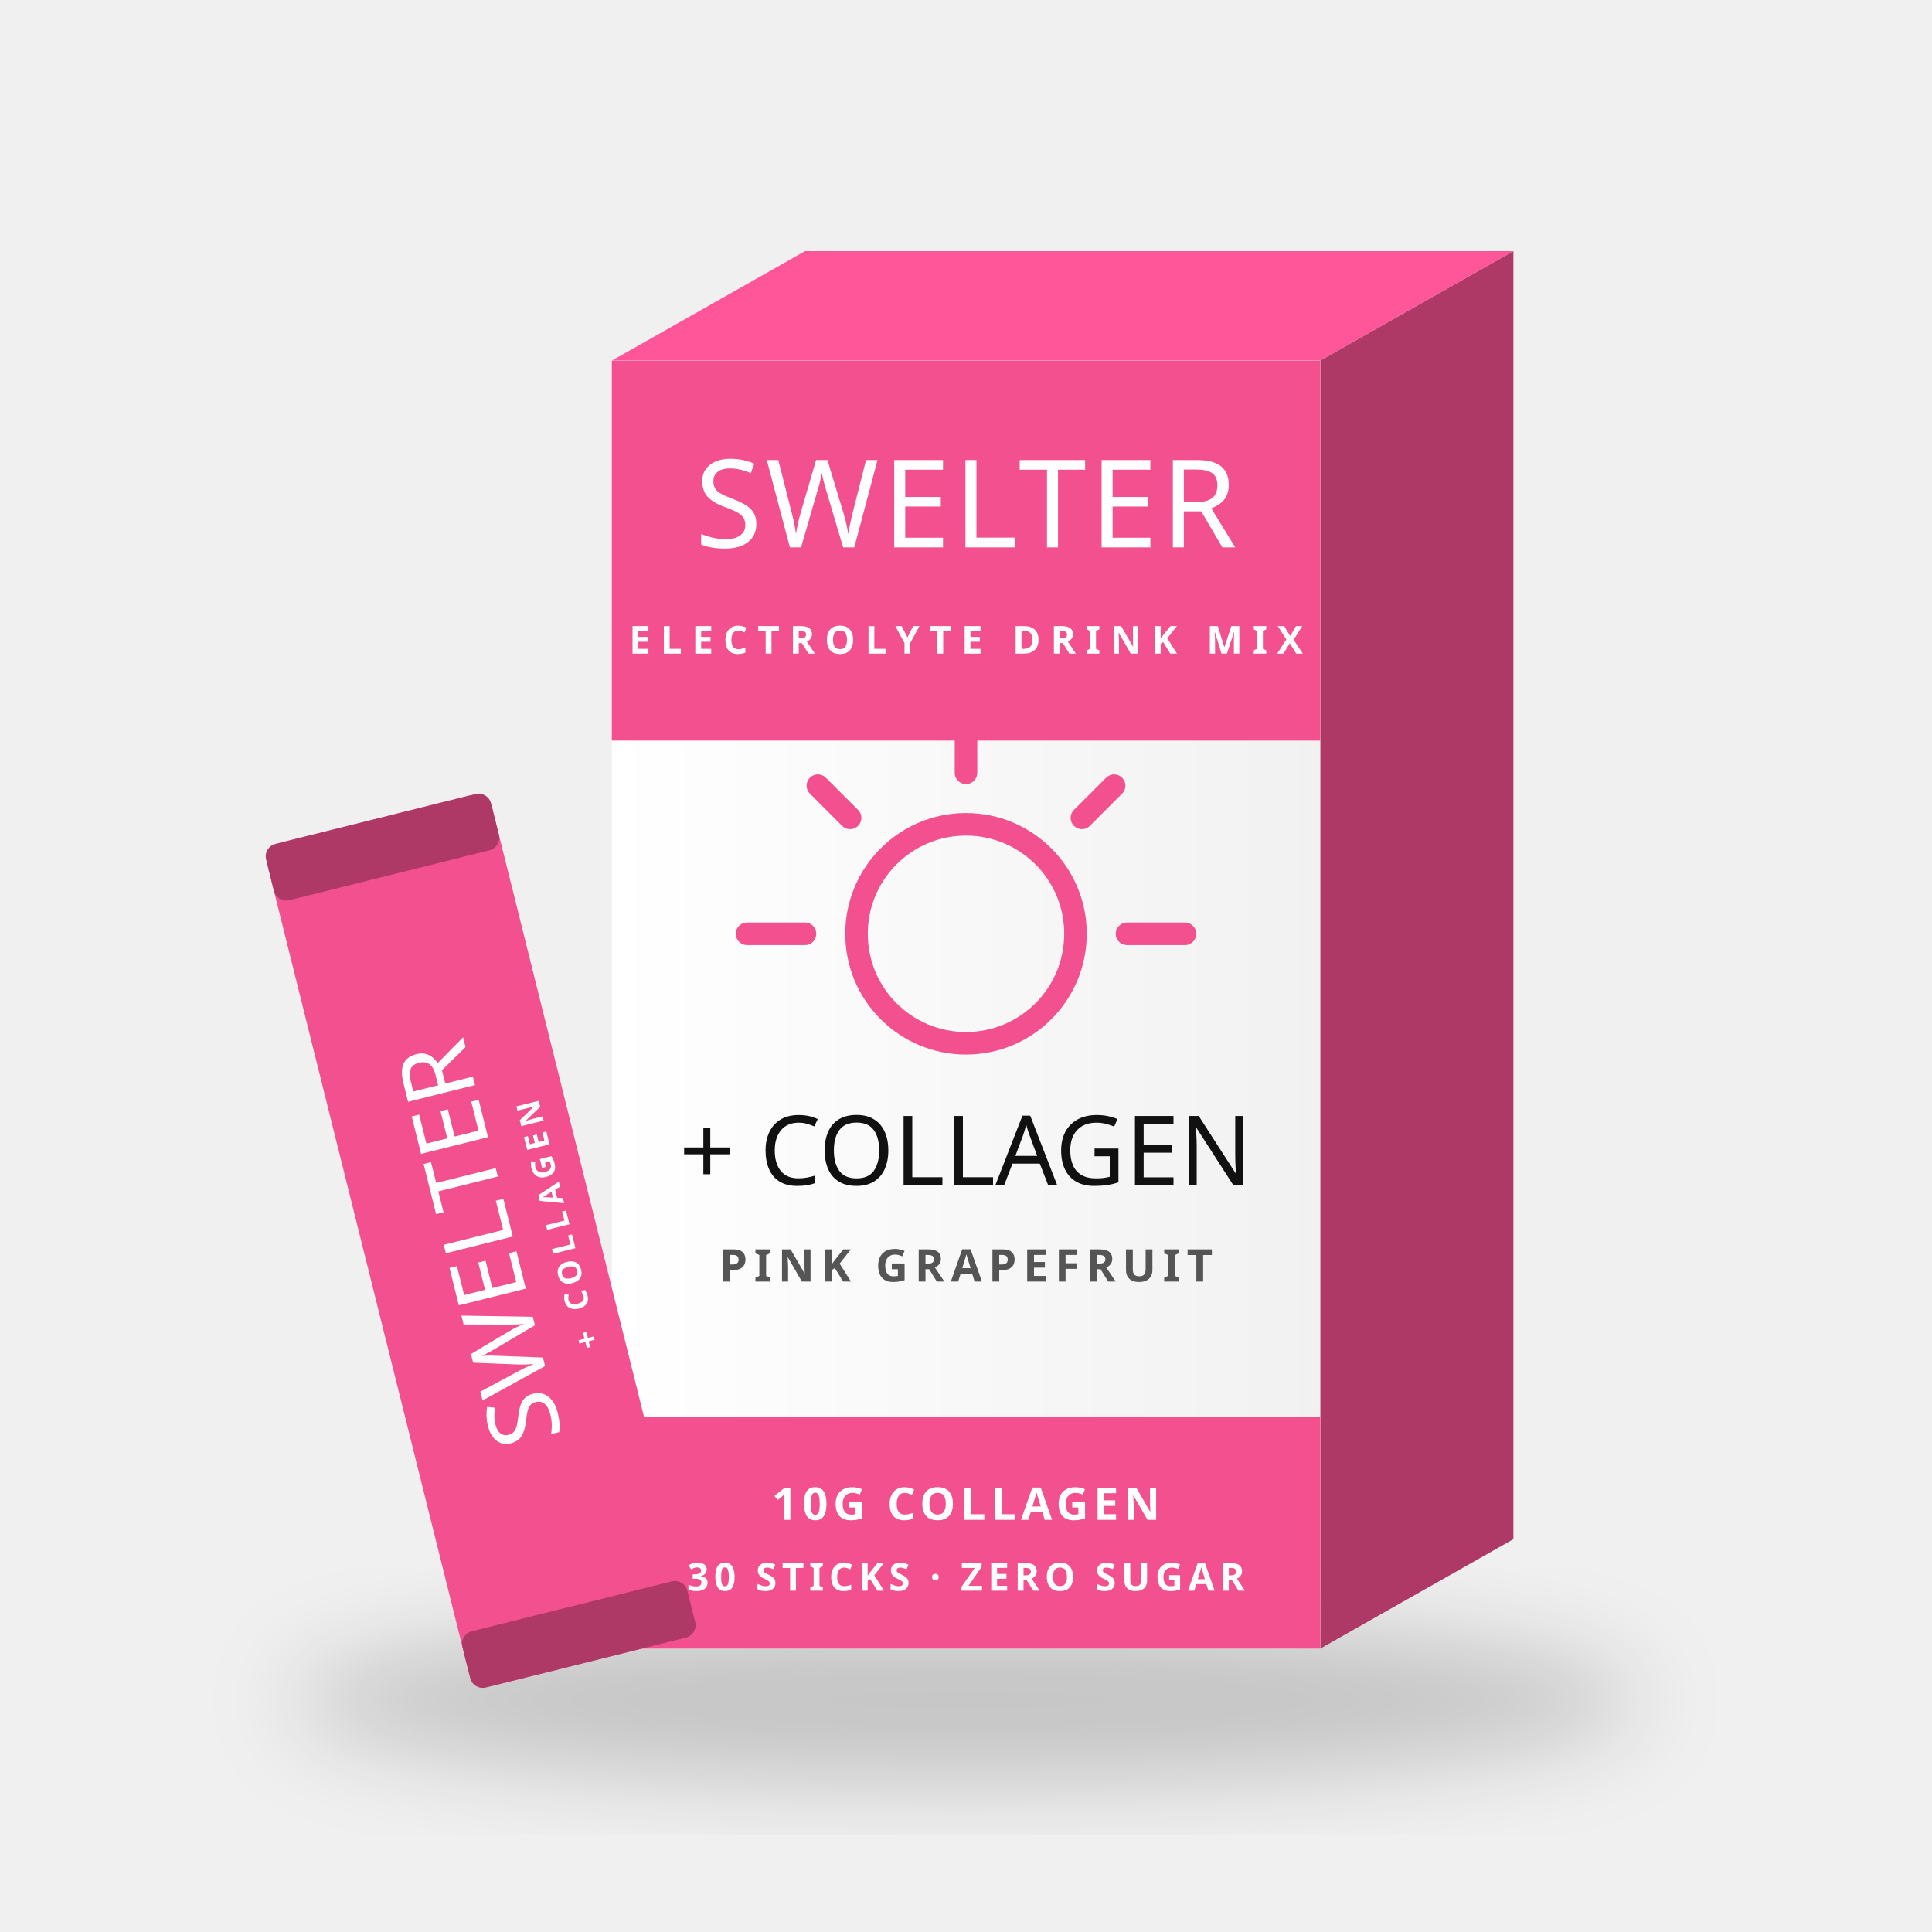
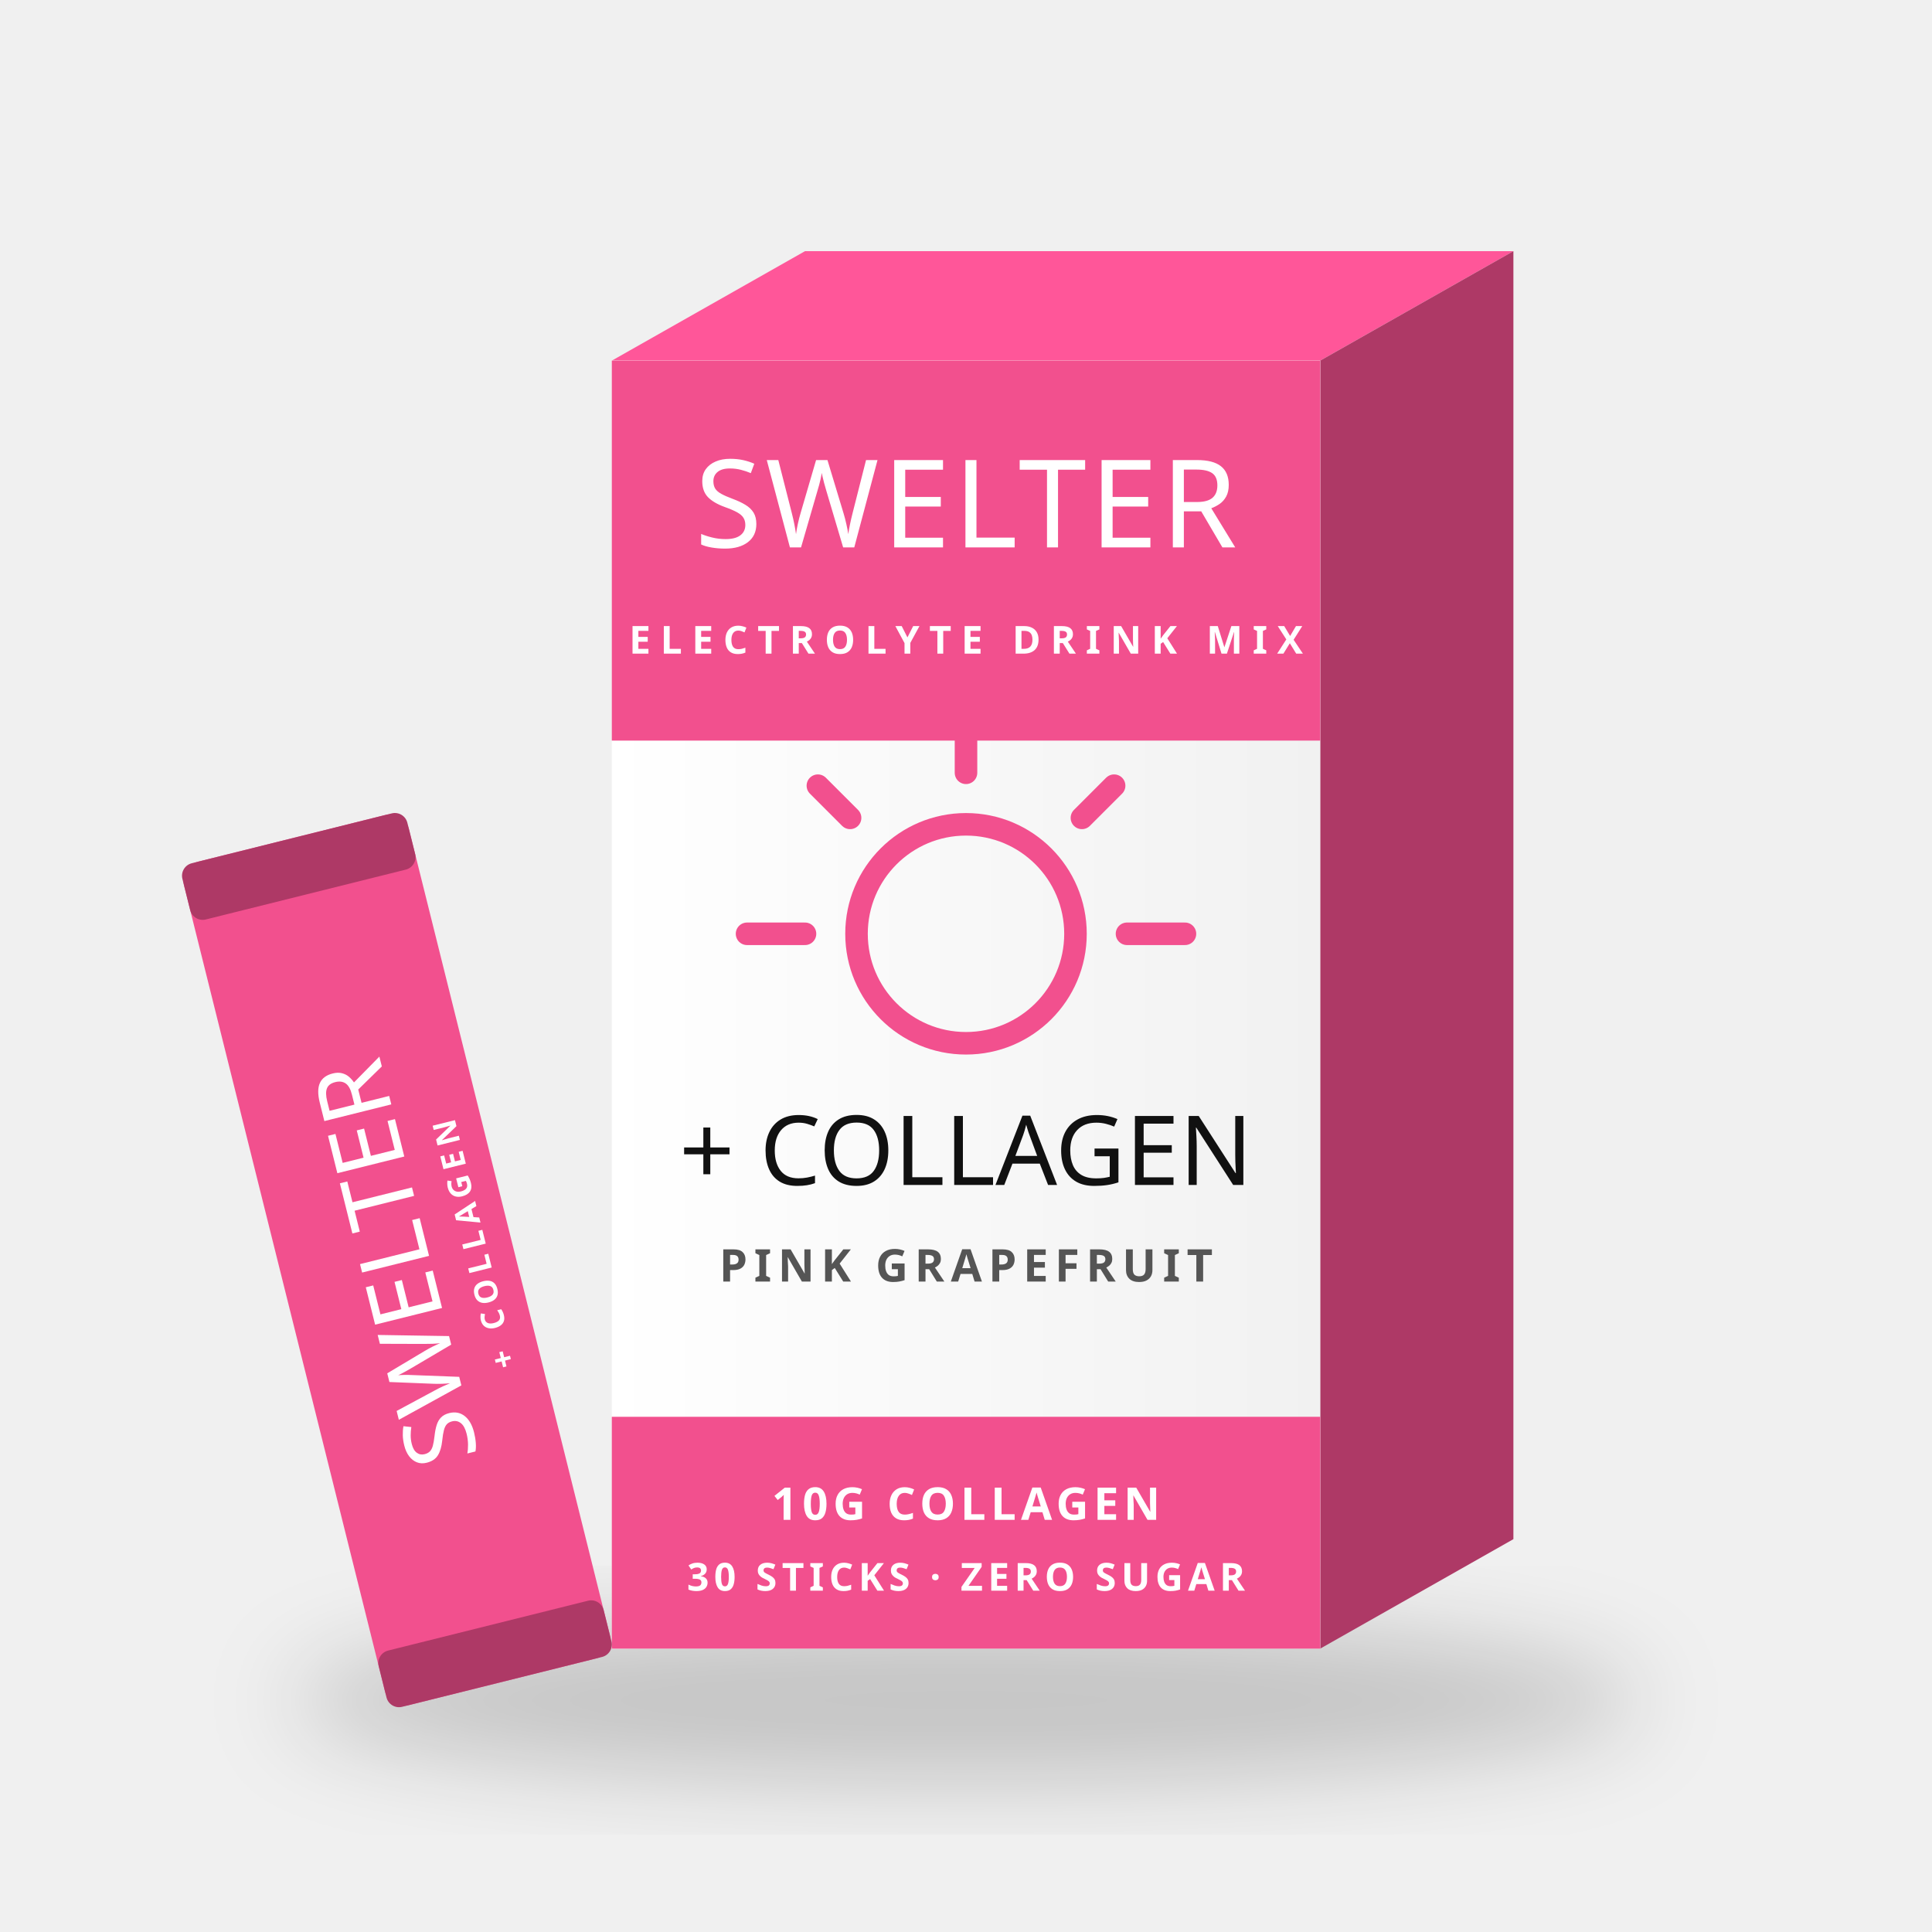
<svg xmlns="http://www.w3.org/2000/svg" viewBox="0 0 600 600" role="img" aria-label="SWELTER + Collagen box and stick pack">
  <defs>
    <linearGradient id="mg" x1="0" x2="1">
      <stop offset="0" stop-color="#fff" />
      <stop offset="1" stop-color="#f1f1f1" />
    </linearGradient>
    <filter id="ms" x="-30%" y="-30%" width="160%" height="160%">
      <feGaussianBlur stdDeviation="14" />
    </filter>
  </defs>
  <ellipse cx="300" cy="528" rx="210" ry="26" fill="#000" opacity=".18" filter="url(#ms)" />
  <polygon points="190,112 250,78 470,78 410,112" fill="#ff5699" />
  <polygon points="410,112 470,78 470,478 410,512" fill="#ae3966" />
  <rect x="190" y="112" width="220" height="400" fill="url(#mg)" />
  <rect x="190" y="112" width="220" height="118" fill="#F2508E" />
  <text x="300" y="170" text-anchor="middle" font-family="Archivo Black, Archivo, sans-serif" font-size="38" fill="#ffffff" letter-spacing="1">SWELTER</text>
  <text x="300" y="203" text-anchor="middle" font-family="Archivo, sans-serif" font-weight="700" font-size="12" fill="#ffffff" letter-spacing="3">ELECTROLYTE DRINK MIX</text>
  <circle cx="300" cy="290" r="34" fill="none" stroke="#F2508E" stroke-width="7" />
  <path d="M250 290 h-18 M368 290 h-18 M300 240 v-14 M264 254 l-10 -10 M336 254 l10 -10" stroke="#F2508E" stroke-width="7" stroke-linecap="round" />
  <text x="300" y="368" text-anchor="middle" font-family="Archivo Black, Archivo, sans-serif" font-size="30" fill="#111">+ COLLAGEN</text>
  <text x="300" y="398" text-anchor="middle" font-family="Archivo, sans-serif" font-weight="700" font-size="14" fill="#555" letter-spacing="2">PINK GRAPEFRUIT</text>
  <rect x="190" y="440" width="220" height="72" fill="#F2508E" />
  <text x="300" y="472" text-anchor="middle" font-family="Archivo, sans-serif" font-weight="800" font-size="14" fill="#ffffff" letter-spacing="1.5">10G COLLAGEN</text>
  <text x="300" y="494" text-anchor="middle" font-family="Archivo, sans-serif" font-weight="600" font-size="12" fill="#ffffff" letter-spacing="1.5">30 STICKS · ZERO SUGAR</text>
-   <g transform="rotate(-14 150 380)">
+   <g transform="translate(-26 6) rotate(-14 150 380)">
    <rect x="112" y="250" width="72" height="270" rx="6" fill="#F2508E" />
    <rect x="112" y="250" width="72" height="18" rx="4" fill="#ae3966" />
    <rect x="112" y="502" width="72" height="18" rx="4" fill="#ae3966" />
    <text x="0" y="0" transform="translate(158 386) rotate(-90)" text-anchor="middle" font-family="Archivo Black, Archivo, sans-serif" font-size="30" fill="#ffffff">SWELTER</text>
    <text x="0" y="0" transform="translate(176 386) rotate(-90)" text-anchor="middle" font-family="Archivo, sans-serif" font-weight="700" font-size="10" fill="#ffffff" letter-spacing="2">+ COLLAGEN</text>
  </g>
</svg>
